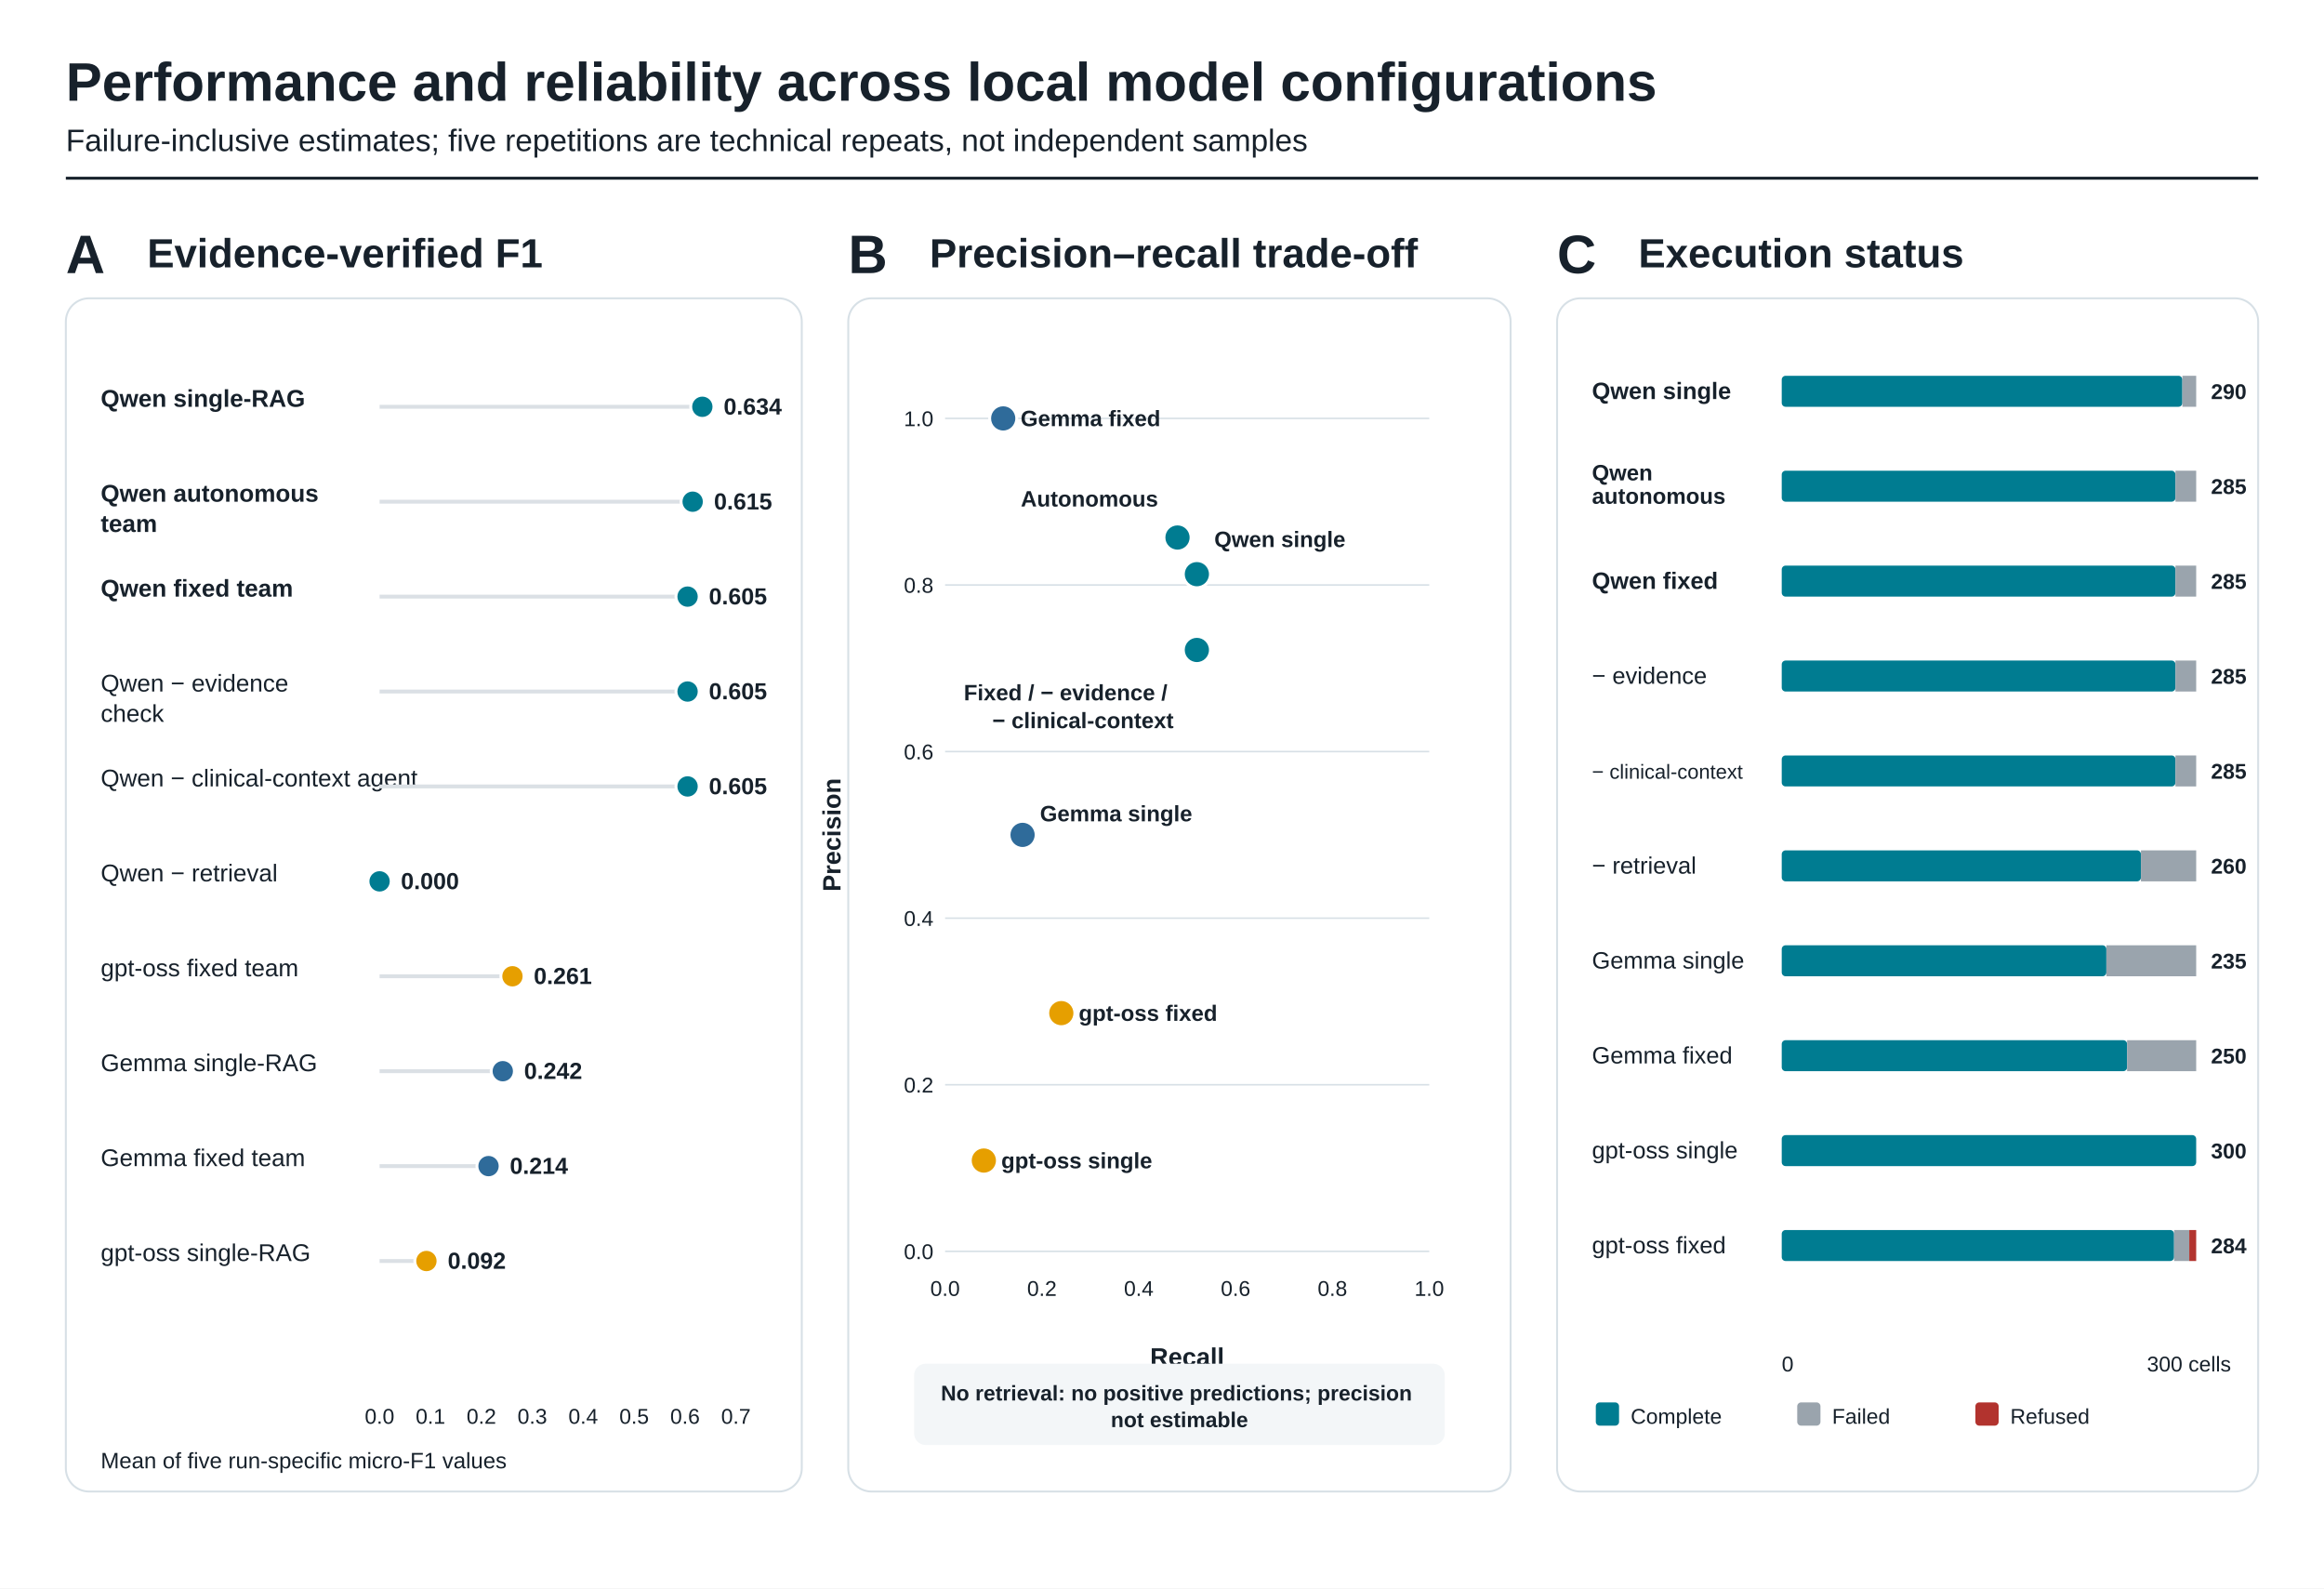
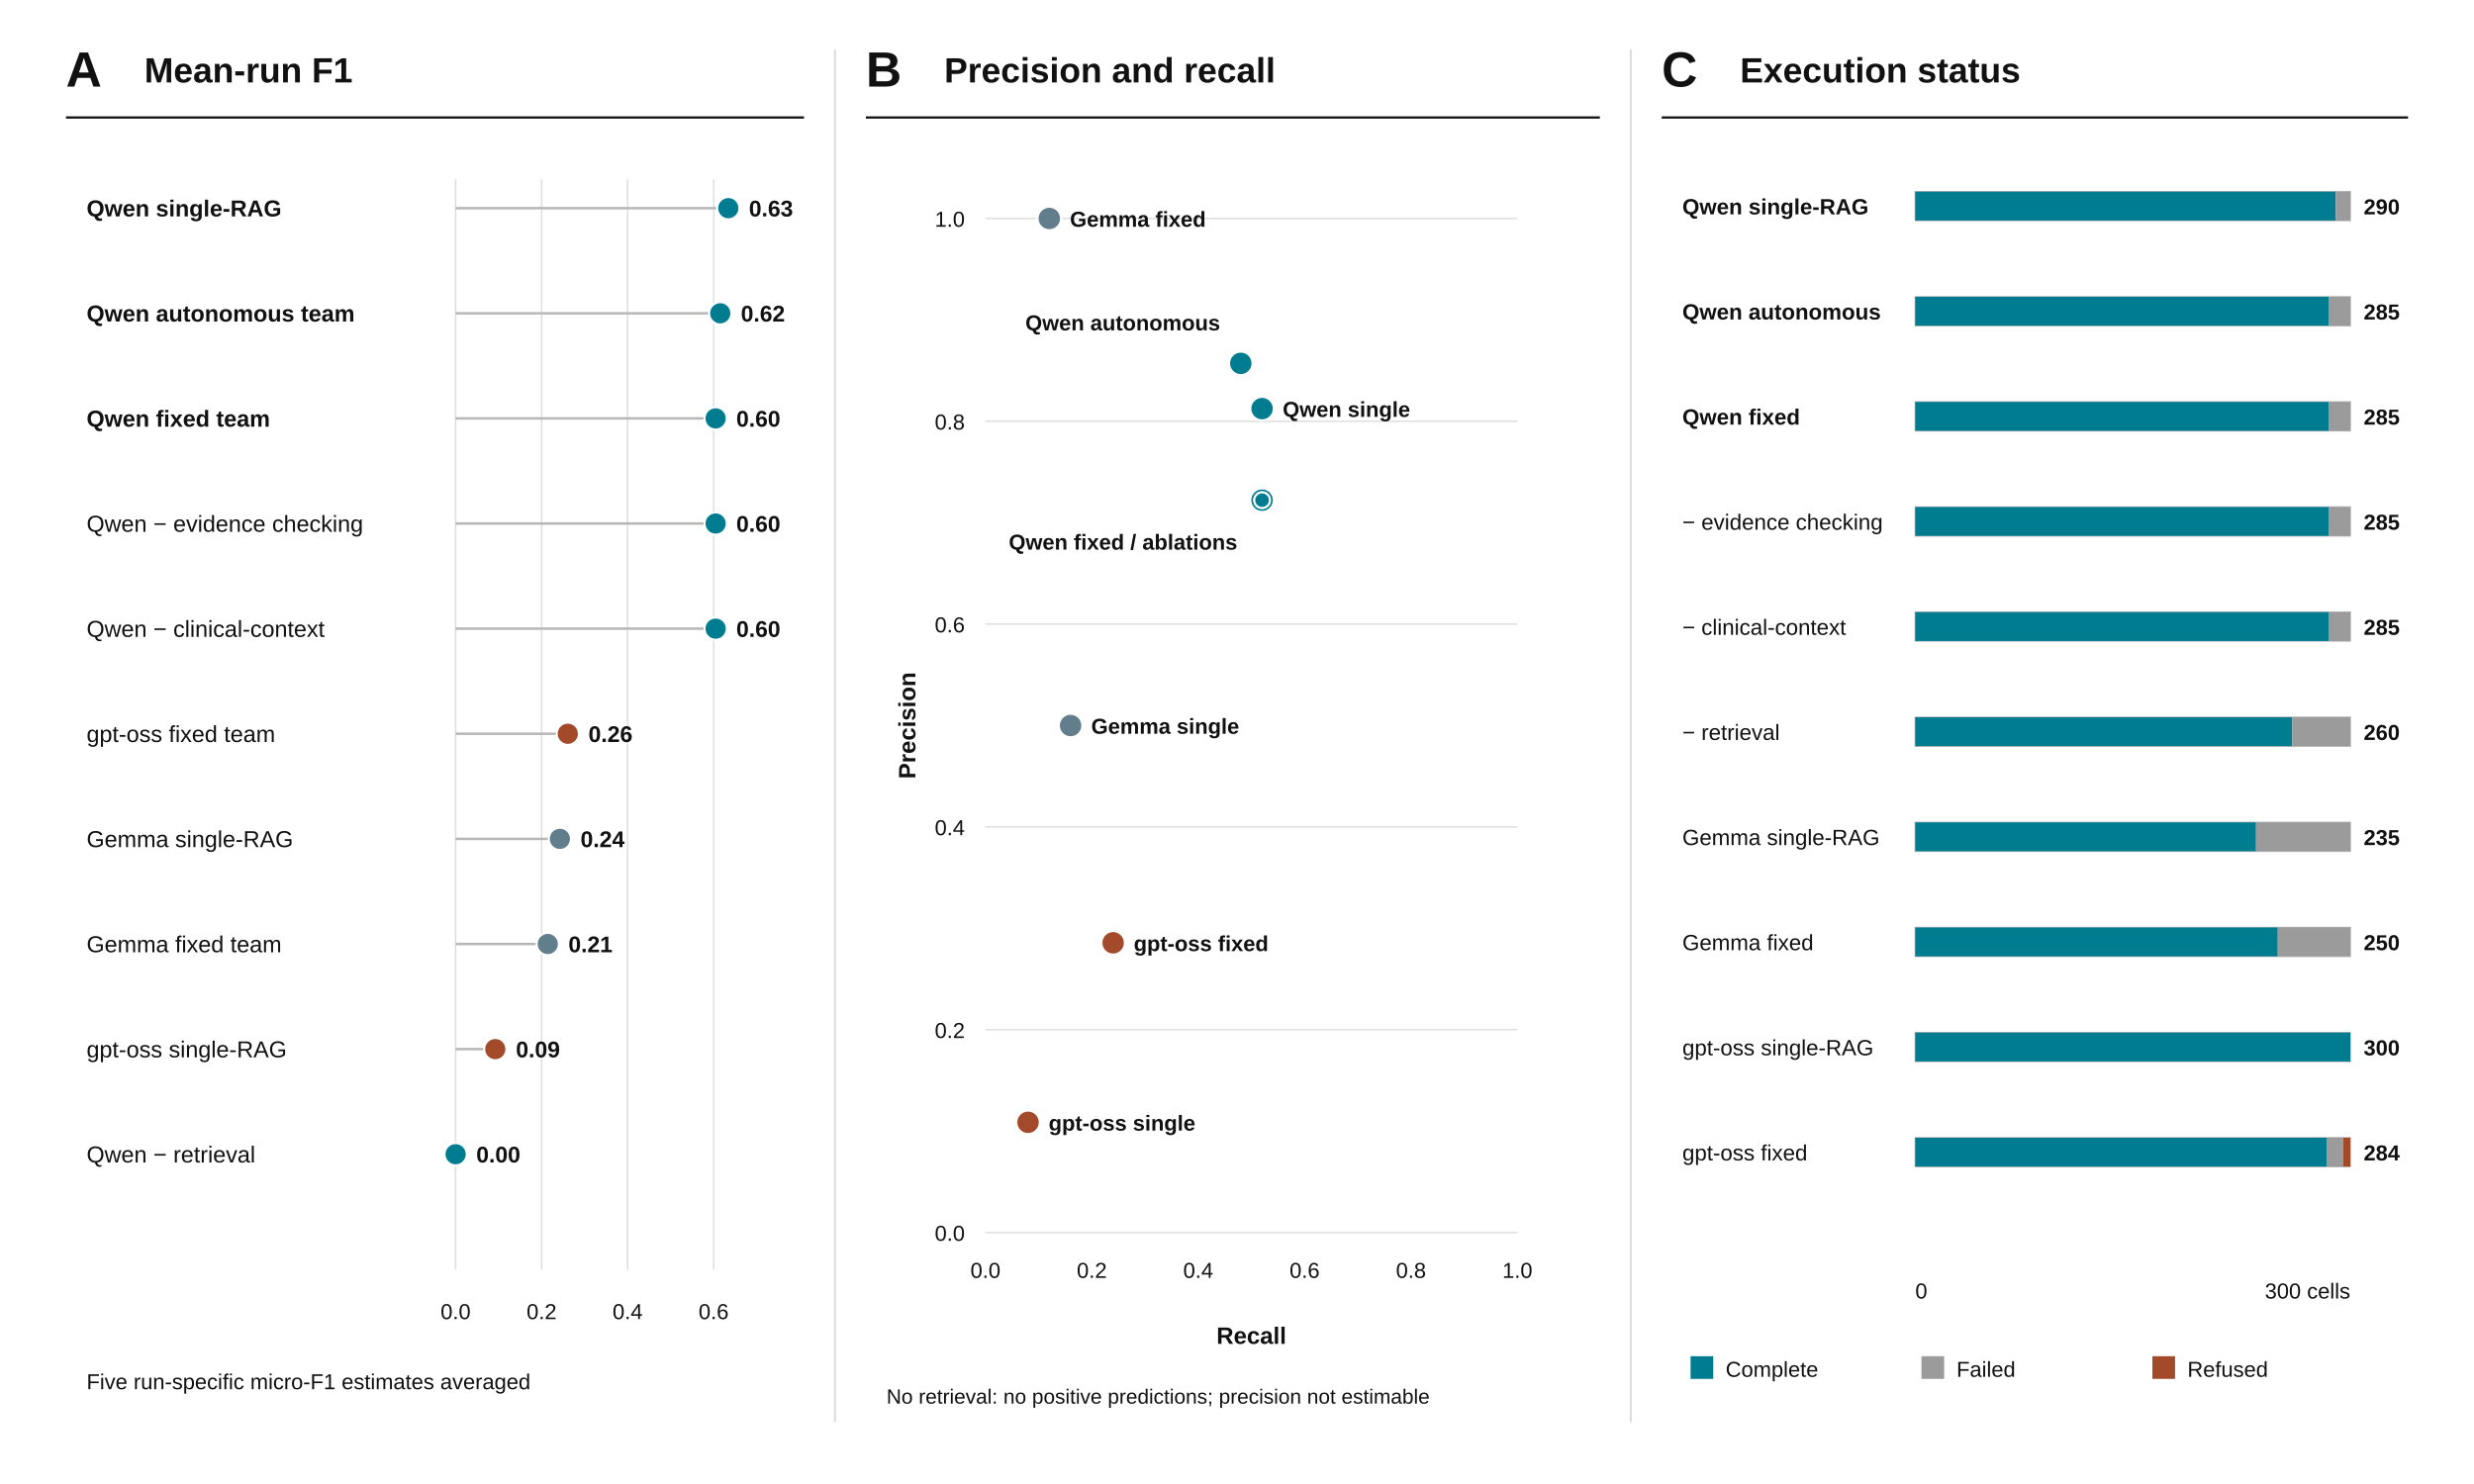
- <svg xmlns="http://www.w3.org/2000/svg" width="1200" height="820" viewBox="0 0 1200 820" role="img" aria-labelledby="title desc">
-   <rect width="1200" height="820" fill="white" />
+ <svg xmlns="http://www.w3.org/2000/svg" width="1200" height="720" viewBox="0 0 1200 720" role="img" aria-labelledby="title desc">
+   <rect width="1200" height="720" fill="white" />
  <style>
- text { font-family: Arial, Helvetica, sans-serif; fill: #17212B; }
- .muted { fill: #5B6672; }
- .bold { font-weight: 700; }
- .semibold { font-weight: 600; }
- .panel { fill: white; stroke: #D7E0E6; stroke-width: 1; }
+ text { font-family: Arial, Helvetica, sans-serif; fill: #111111; }
+ .label { font-size: 12px; }
+ .small { font-size: 10.5px; }
</style>
-   <text x="34" y="52" font-size="28" font-weight="700" fill="#17212B" text-anchor="start" class="">Performance and reliability across local model configurations</text>
-   <text x="34" y="78" font-size="16" font-weight="400" fill="#5B6672" text-anchor="start" class="">Failure-inclusive estimates; five repetitions are technical repeats, not independent samples</text>
-   <line x1="34" y1="92" x2="1166" y2="92" stroke="#17212B" stroke-width="1.5" />
-   <text x="34" y="141" font-size="28" font-weight="700" fill="#17212B" text-anchor="start" class="">A</text>
-   <text x="76" y="138" font-size="21" font-weight="600" fill="#17212B" text-anchor="start" class="">Evidence-verified F1</text>
-   <rect x="34" y="154" width="380" height="616" rx="12" fill="#FFFFFF" stroke="#D7E0E6" stroke-width="1" />
-   <text x="438" y="141" font-size="28" font-weight="700" fill="#17212B" text-anchor="start" class="">B</text>
-   <text x="480" y="138" font-size="21" font-weight="600" fill="#17212B" text-anchor="start" class="">Precision–recall trade-off</text>
-   <rect x="438" y="154" width="342" height="616" rx="12" fill="#FFFFFF" stroke="#D7E0E6" stroke-width="1" />
-   <text x="804" y="141" font-size="28" font-weight="700" fill="#17212B" text-anchor="start" class="">C</text>
-   <text x="846" y="138" font-size="21" font-weight="600" fill="#17212B" text-anchor="start" class="">Execution status</text>
-   <rect x="804" y="154" width="362" height="616" rx="12" fill="#FFFFFF" stroke="#D7E0E6" stroke-width="1" />
-   <text x="196" y="735" font-size="11" font-weight="400" fill="#5B6672" text-anchor="middle" class="">0.0</text>
-   <text x="222.286" y="735" font-size="11" font-weight="400" fill="#5B6672" text-anchor="middle" class="">0.1</text>
-   <text x="248.571" y="735" font-size="11" font-weight="400" fill="#5B6672" text-anchor="middle" class="">0.2</text>
-   <text x="274.857" y="735" font-size="11" font-weight="400" fill="#5B6672" text-anchor="middle" class="">0.3</text>
-   <text x="301.143" y="735" font-size="11" font-weight="400" fill="#5B6672" text-anchor="middle" class="">0.4</text>
-   <text x="327.429" y="735" font-size="11" font-weight="400" fill="#5B6672" text-anchor="middle" class="">0.5</text>
-   <text x="353.714" y="735" font-size="11" font-weight="400" fill="#5B6672" text-anchor="middle" class="">0.6</text>
-   <text x="380" y="735" font-size="11" font-weight="400" fill="#5B6672" text-anchor="middle" class="">0.7</text>
-   <text x="52" y="210" font-size="12.5" font-weight="600" fill="#17212B" text-anchor="start">
-     <tspan x="52" dy="0">Qwen single-RAG</tspan>
-   </text>
-   <line x1="196" y1="210" x2="362.651" y2="210" stroke="#DBE0E5" stroke-width="2" />
-   <circle cx="362.651" cy="210" r="6" fill="#007C91" stroke="#FFFFFF" stroke-width="1.5" />
-   <text x="373.651" y="214" font-size="12" font-weight="600" fill="#17212B" text-anchor="start" class="">0.634</text>
-   <text x="52" y="259" font-size="12.5" font-weight="600" fill="#17212B" text-anchor="start">
-     <tspan x="52" dy="0">Qwen autonomous</tspan>
-     <tspan x="52" dy="15.625">team</tspan>
-   </text>
-   <line x1="196" y1="259" x2="357.657" y2="259" stroke="#DBE0E5" stroke-width="2" />
-   <circle cx="357.657" cy="259" r="6" fill="#007C91" stroke="#FFFFFF" stroke-width="1.5" />
-   <text x="368.657" y="263" font-size="12" font-weight="600" fill="#17212B" text-anchor="start" class="">0.615</text>
-   <text x="52" y="308" font-size="12.5" font-weight="600" fill="#17212B" text-anchor="start">
-     <tspan x="52" dy="0">Qwen fixed team</tspan>
-   </text>
-   <line x1="196" y1="308" x2="355.029" y2="308" stroke="#DBE0E5" stroke-width="2" />
-   <circle cx="355.029" cy="308" r="6" fill="#007C91" stroke="#FFFFFF" stroke-width="1.5" />
-   <text x="366.029" y="312" font-size="12" font-weight="600" fill="#17212B" text-anchor="start" class="">0.605</text>
-   <text x="52" y="357" font-size="12.5" font-weight="400" fill="#17212B" text-anchor="start">
-     <tspan x="52" dy="0">Qwen − evidence</tspan>
-     <tspan x="52" dy="15.625">check</tspan>
-   </text>
-   <line x1="196" y1="357" x2="355.029" y2="357" stroke="#DBE0E5" stroke-width="2" />
-   <circle cx="355.029" cy="357" r="6" fill="#007C91" stroke="#FFFFFF" stroke-width="1.5" />
-   <text x="366.029" y="361" font-size="12" font-weight="600" fill="#17212B" text-anchor="start" class="">0.605</text>
-   <text x="52" y="406" font-size="12.5" font-weight="400" fill="#17212B" text-anchor="start">
-     <tspan x="52" dy="0">Qwen − clinical-context agent</tspan>
-   </text>
-   <line x1="196" y1="406" x2="355.029" y2="406" stroke="#DBE0E5" stroke-width="2" />
-   <circle cx="355.029" cy="406" r="6" fill="#007C91" stroke="#FFFFFF" stroke-width="1.5" />
-   <text x="366.029" y="410" font-size="12" font-weight="600" fill="#17212B" text-anchor="start" class="">0.605</text>
-   <text x="52" y="455" font-size="12.5" font-weight="400" fill="#17212B" text-anchor="start">
-     <tspan x="52" dy="0">Qwen − retrieval</tspan>
-   </text>
-   <line x1="196" y1="455" x2="196" y2="455" stroke="#DBE0E5" stroke-width="2" />
-   <circle cx="196" cy="455" r="6" fill="#007C91" stroke="#FFFFFF" stroke-width="1.5" />
-   <text x="207" y="459" font-size="12" font-weight="600" fill="#17212B" text-anchor="start" class="">0.000</text>
-   <text x="52" y="504" font-size="12.5" font-weight="400" fill="#17212B" text-anchor="start">
-     <tspan x="52" dy="0">gpt-oss fixed team</tspan>
-   </text>
-   <line x1="196" y1="504" x2="264.606" y2="504" stroke="#DBE0E5" stroke-width="2" />
-   <circle cx="264.606" cy="504" r="6" fill="#E69F00" stroke="#FFFFFF" stroke-width="1.5" />
-   <text x="275.606" y="508" font-size="12" font-weight="600" fill="#17212B" text-anchor="start" class="">0.261</text>
-   <text x="52" y="553" font-size="12.5" font-weight="400" fill="#17212B" text-anchor="start">
-     <tspan x="52" dy="0">Gemma single-RAG</tspan>
-   </text>
-   <line x1="196" y1="553" x2="259.611" y2="553" stroke="#DBE0E5" stroke-width="2" />
-   <circle cx="259.611" cy="553" r="6" fill="#2F6B9A" stroke="#FFFFFF" stroke-width="1.5" />
-   <text x="270.611" y="557" font-size="12" font-weight="600" fill="#17212B" text-anchor="start" class="">0.242</text>
-   <text x="52" y="602" font-size="12.5" font-weight="400" fill="#17212B" text-anchor="start">
-     <tspan x="52" dy="0">Gemma fixed team</tspan>
-   </text>
-   <line x1="196" y1="602" x2="252.251" y2="602" stroke="#DBE0E5" stroke-width="2" />
-   <circle cx="252.251" cy="602" r="6" fill="#2F6B9A" stroke="#FFFFFF" stroke-width="1.5" />
-   <text x="263.251" y="606" font-size="12" font-weight="600" fill="#17212B" text-anchor="start" class="">0.214</text>
-   <text x="52" y="651" font-size="12.5" font-weight="400" fill="#17212B" text-anchor="start">
-     <tspan x="52" dy="0">gpt-oss single-RAG</tspan>
-   </text>
-   <line x1="196" y1="651" x2="220.183" y2="651" stroke="#DBE0E5" stroke-width="2" />
-   <circle cx="220.183" cy="651" r="6" fill="#E69F00" stroke="#FFFFFF" stroke-width="1.5" />
-   <text x="231.183" y="655" font-size="12" font-weight="600" fill="#17212B" text-anchor="start" class="">0.092</text>
-   <text x="52" y="758" font-size="11.5" font-weight="400" fill="#5B6672" text-anchor="start" class="">Mean of five run-specific micro-F1 values</text>
-   <line x1="488" y1="646" x2="738" y2="646" stroke="#D7E0E6" stroke-width="0.8" />
-   <text x="482" y="650" font-size="11" font-weight="400" fill="#5B6672" text-anchor="end" class="">0.0</text>
-   <text x="488" y="669" font-size="11" font-weight="400" fill="#5B6672" text-anchor="middle" class="">0.0</text>
-   <line x1="488" y1="560" x2="738" y2="560" stroke="#D7E0E6" stroke-width="0.8" />
-   <text x="482" y="564" font-size="11" font-weight="400" fill="#5B6672" text-anchor="end" class="">0.2</text>
-   <text x="538" y="669" font-size="11" font-weight="400" fill="#5B6672" text-anchor="middle" class="">0.2</text>
-   <line x1="488" y1="474" x2="738" y2="474" stroke="#D7E0E6" stroke-width="0.8" />
-   <text x="482" y="478" font-size="11" font-weight="400" fill="#5B6672" text-anchor="end" class="">0.4</text>
-   <text x="588" y="669" font-size="11" font-weight="400" fill="#5B6672" text-anchor="middle" class="">0.4</text>
-   <line x1="488" y1="388" x2="738" y2="388" stroke="#D7E0E6" stroke-width="0.8" />
-   <text x="482" y="392" font-size="11" font-weight="400" fill="#5B6672" text-anchor="end" class="">0.6</text>
-   <text x="638" y="669" font-size="11" font-weight="400" fill="#5B6672" text-anchor="middle" class="">0.6</text>
-   <line x1="488" y1="302" x2="738" y2="302" stroke="#D7E0E6" stroke-width="0.8" />
-   <text x="482" y="306" font-size="11" font-weight="400" fill="#5B6672" text-anchor="end" class="">0.8</text>
-   <text x="688" y="669" font-size="11" font-weight="400" fill="#5B6672" text-anchor="middle" class="">0.8</text>
-   <line x1="488" y1="216" x2="738" y2="216" stroke="#D7E0E6" stroke-width="0.8" />
-   <text x="482" y="220" font-size="11" font-weight="400" fill="#5B6672" text-anchor="end" class="">1.0</text>
-   <text x="738" y="669" font-size="11" font-weight="400" fill="#5B6672" text-anchor="middle" class="">1.0</text>
-   <text x="613" y="705" font-size="13" font-weight="600" fill="#5B6672" text-anchor="middle" class="">Recall</text>
-   <text x="434" y="431" font-size="13" font-weight="600" fill="#5B6672" text-anchor="middle" class="" transform="rotate(-90 434 431)">Precision</text>
-   <circle cx="618" cy="296.41" r="7" fill="#007C91" stroke="#FFFFFF" stroke-width="1.5" />
-   <text x="627" y="282.41" font-size="11.5" font-weight="600" fill="#17212B" text-anchor="start" class="">Qwen single</text>
-   <circle cx="608" cy="277.49" r="7" fill="#007C91" stroke="#FFFFFF" stroke-width="1.5" />
-   <text x="598" y="261.49" font-size="11.5" font-weight="600" fill="#17212B" text-anchor="end" class="">Autonomous</text>
-   <circle cx="618" cy="335.54" r="7" fill="#007C91" stroke="#FFFFFF" stroke-width="1.5" />
-   <text x="606" y="361.54" font-size="11.5" font-weight="600" fill="#17212B" text-anchor="end">
-     <tspan x="606" dy="0">Fixed / − evidence /</tspan>
-     <tspan x="606" dy="14.375">− clinical-context</tspan>
-   </text>
-   <circle cx="528" cy="431" r="7" fill="#2F6B9A" stroke="#FFFFFF" stroke-width="1.5" />
-   <text x="537" y="424" font-size="11.5" font-weight="600" fill="#17212B" text-anchor="start" class="">Gemma single</text>
-   <circle cx="518" cy="216" r="7" fill="#2F6B9A" stroke="#FFFFFF" stroke-width="1.5" />
-   <text x="527" y="220" font-size="11.5" font-weight="600" fill="#17212B" text-anchor="start" class="">Gemma fixed</text>
-   <circle cx="508" cy="599.13" r="7" fill="#E69F00" stroke="#FFFFFF" stroke-width="1.5" />
-   <text x="517" y="603.13" font-size="11.5" font-weight="600" fill="#17212B" text-anchor="start" class="">gpt-oss single</text>
-   <circle cx="548" cy="523.02" r="7" fill="#E69F00" stroke="#FFFFFF" stroke-width="1.5" />
-   <text x="557" y="527.02" font-size="11.5" font-weight="600" fill="#17212B" text-anchor="start" class="">gpt-oss fixed</text>
-   <rect x="472" y="704" width="274" height="42" rx="6" fill="#F3F6F8" stroke="none" stroke-width="0" />
-   <text x="609" y="723" font-size="11" font-weight="600" fill="#5B6672" text-anchor="middle">
-     <tspan x="609" dy="0">No retrieval: no positive predictions; precision</tspan>
-     <tspan x="609" dy="13.75">not estimable</tspan>
-   </text>
-   <text x="822" y="206" font-size="12.2" font-weight="600" fill="#17212B" text-anchor="start" class="">Qwen single</text>
-   <rect x="920" y="194" width="206.867" height="16" rx="2" fill="#007C91" stroke="none" stroke-width="0" />
-   <rect x="1126.867" y="194" width="7.133" height="16" rx="0" fill="#9AA4AD" stroke="none" stroke-width="0" />
-   <text x="1160" y="206" font-size="11" font-weight="600" fill="#17212B" text-anchor="end" class="">290</text>
-   <text x="822" y="248" font-size="11.5" font-weight="600" fill="#17212B" text-anchor="start">
-     <tspan x="822" dy="0">Qwen</tspan>
-     <tspan x="822" dy="12.075">autonomous</tspan>
-   </text>
-   <rect x="920" y="243" width="203.3" height="16" rx="2" fill="#007C91" stroke="none" stroke-width="0" />
-   <rect x="1123.3" y="243" width="10.7" height="16" rx="0" fill="#9AA4AD" stroke="none" stroke-width="0" />
-   <text x="1160" y="255" font-size="11" font-weight="600" fill="#17212B" text-anchor="end" class="">285</text>
-   <text x="822" y="304" font-size="12.2" font-weight="600" fill="#17212B" text-anchor="start" class="">Qwen fixed</text>
-   <rect x="920" y="292" width="203.3" height="16" rx="2" fill="#007C91" stroke="none" stroke-width="0" />
-   <rect x="1123.3" y="292" width="10.7" height="16" rx="0" fill="#9AA4AD" stroke="none" stroke-width="0" />
-   <text x="1160" y="304" font-size="11" font-weight="600" fill="#17212B" text-anchor="end" class="">285</text>
-   <text x="822" y="353" font-size="12.2" font-weight="400" fill="#17212B" text-anchor="start" class="">− evidence</text>
-   <rect x="920" y="341" width="203.3" height="16" rx="2" fill="#007C91" stroke="none" stroke-width="0" />
-   <rect x="1123.3" y="341" width="10.7" height="16" rx="0" fill="#9AA4AD" stroke="none" stroke-width="0" />
-   <text x="1160" y="353" font-size="11" font-weight="600" fill="#17212B" text-anchor="end" class="">285</text>
-   <text x="822" y="402" font-size="10.5" font-weight="400" fill="#17212B" text-anchor="start" class="">− clinical-context</text>
-   <rect x="920" y="390" width="203.3" height="16" rx="2" fill="#007C91" stroke="none" stroke-width="0" />
-   <rect x="1123.3" y="390" width="10.7" height="16" rx="0" fill="#9AA4AD" stroke="none" stroke-width="0" />
-   <text x="1160" y="402" font-size="11" font-weight="600" fill="#17212B" text-anchor="end" class="">285</text>
-   <text x="822" y="451" font-size="12.2" font-weight="400" fill="#17212B" text-anchor="start" class="">− retrieval</text>
-   <rect x="920" y="439" width="185.467" height="16" rx="2" fill="#007C91" stroke="none" stroke-width="0" />
-   <rect x="1105.467" y="439" width="28.533" height="16" rx="0" fill="#9AA4AD" stroke="none" stroke-width="0" />
-   <text x="1160" y="451" font-size="11" font-weight="600" fill="#17212B" text-anchor="end" class="">260</text>
-   <text x="822" y="500" font-size="12.2" font-weight="400" fill="#17212B" text-anchor="start" class="">Gemma single</text>
-   <rect x="920" y="488" width="167.633" height="16" rx="2" fill="#007C91" stroke="none" stroke-width="0" />
-   <rect x="1087.633" y="488" width="46.367" height="16" rx="0" fill="#9AA4AD" stroke="none" stroke-width="0" />
-   <text x="1160" y="500" font-size="11" font-weight="600" fill="#17212B" text-anchor="end" class="">235</text>
-   <text x="822" y="549" font-size="12.2" font-weight="400" fill="#17212B" text-anchor="start" class="">Gemma fixed</text>
-   <rect x="920" y="537" width="178.333" height="16" rx="2" fill="#007C91" stroke="none" stroke-width="0" />
-   <rect x="1098.333" y="537" width="35.667" height="16" rx="0" fill="#9AA4AD" stroke="none" stroke-width="0" />
-   <text x="1160" y="549" font-size="11" font-weight="600" fill="#17212B" text-anchor="end" class="">250</text>
-   <text x="822" y="598" font-size="12.2" font-weight="400" fill="#17212B" text-anchor="start" class="">gpt-oss single</text>
-   <rect x="920" y="586" width="214" height="16" rx="2" fill="#007C91" stroke="none" stroke-width="0" />
-   <text x="1160" y="598" font-size="11" font-weight="600" fill="#17212B" text-anchor="end" class="">300</text>
-   <text x="822" y="647" font-size="12.2" font-weight="400" fill="#17212B" text-anchor="start" class="">gpt-oss fixed</text>
-   <rect x="920" y="635" width="202.587" height="16" rx="2" fill="#007C91" stroke="none" stroke-width="0" />
-   <rect x="1122.587" y="635" width="7.847" height="16" rx="0" fill="#9AA4AD" stroke="none" stroke-width="0" />
-   <rect x="1130.433" y="635" width="3.567" height="16" rx="0" fill="#B2332E" stroke="none" stroke-width="0" />
-   <text x="1160" y="647" font-size="11" font-weight="600" fill="#17212B" text-anchor="end" class="">284</text>
-   <text x="920" y="708" font-size="11" font-weight="400" fill="#5B6672" text-anchor="start" class="">0</text>
-   <text x="1152" y="708" font-size="11" font-weight="400" fill="#5B6672" text-anchor="end" class="">300 cells</text>
-   <rect x="824" y="724" width="12" height="12" rx="2" fill="#007C91" stroke="none" stroke-width="0" />
-   <text x="842" y="735" font-size="11" font-weight="400" fill="#5B6672" text-anchor="start" class="">Complete</text>
-   <rect x="928" y="724" width="12" height="12" rx="2" fill="#9AA4AD" stroke="none" stroke-width="0" />
-   <text x="946" y="735" font-size="11" font-weight="400" fill="#5B6672" text-anchor="start" class="">Failed</text>
-   <rect x="1020" y="724" width="12" height="12" rx="2" fill="#B2332E" stroke="none" stroke-width="0" />
-   <text x="1038" y="735" font-size="11" font-weight="400" fill="#5B6672" text-anchor="start" class="">Refused</text>
+   <text x="32" y="42" font-size="24" font-weight="700" fill="#111111" text-anchor="start" font-style="normal">A</text>
+   <text x="70" y="40" font-size="17" font-weight="700" fill="#111111" text-anchor="start" font-style="normal">Mean-run F1</text>
+   <line x1="32" y1="57" x2="390" y2="57" stroke="#111111" stroke-width="1.1" />
+   <text x="420" y="42" font-size="24" font-weight="700" fill="#111111" text-anchor="start" font-style="normal">B</text>
+   <text x="458" y="40" font-size="17" font-weight="700" fill="#111111" text-anchor="start" font-style="normal">Precision and recall</text>
+   <line x1="420" y1="57" x2="776" y2="57" stroke="#111111" stroke-width="1.1" />
+   <text x="806" y="42" font-size="24" font-weight="700" fill="#111111" text-anchor="start" font-style="normal">C</text>
+   <text x="844" y="40" font-size="17" font-weight="700" fill="#111111" text-anchor="start" font-style="normal">Execution status</text>
+   <line x1="806" y1="57" x2="1168" y2="57" stroke="#111111" stroke-width="1.1" />
+   <line x1="405" y1="24" x2="405" y2="690" stroke="#DDDDDD" stroke-width="1" />
+   <line x1="791" y1="24" x2="791" y2="690" stroke="#DDDDDD" stroke-width="1" />
+   <line x1="221" y1="87" x2="221" y2="616" stroke="#DDDDDD" stroke-width="0.7" />
+   <text x="221" y="640" font-size="10.5" font-weight="400" fill="#555555" text-anchor="middle" font-style="normal">0.0</text>
+   <line x1="262.714" y1="87" x2="262.714" y2="616" stroke="#DDDDDD" stroke-width="0.7" />
+   <text x="262.714" y="640" font-size="10.5" font-weight="400" fill="#555555" text-anchor="middle" font-style="normal">0.2</text>
+   <line x1="304.429" y1="87" x2="304.429" y2="616" stroke="#DDDDDD" stroke-width="0.7" />
+   <text x="304.429" y="640" font-size="10.5" font-weight="400" fill="#555555" text-anchor="middle" font-style="normal">0.4</text>
+   <line x1="346.143" y1="87" x2="346.143" y2="616" stroke="#DDDDDD" stroke-width="0.7" />
+   <text x="346.143" y="640" font-size="10.5" font-weight="400" fill="#555555" text-anchor="middle" font-style="normal">0.6</text>
+   <text x="42" y="105" font-size="11.2" font-weight="700" fill="#111111" text-anchor="start" font-style="normal">Qwen single-RAG</text>
+   <line x1="221" y1="101" x2="353.265" y2="101" stroke="#B7B7B7" stroke-width="1.2" />
+   <circle cx="353.265" cy="101" r="5.4" fill="#007C91" stroke="#FFFFFF" stroke-width="1" />
+   <text x="363.265" y="105" font-size="11" font-weight="700" fill="#111111" text-anchor="start" font-style="normal">0.63</text>
+   <text x="42" y="156" font-size="11.2" font-weight="700" fill="#111111" text-anchor="start" font-style="normal">Qwen autonomous team</text>
+   <line x1="221" y1="152" x2="349.352" y2="152" stroke="#B7B7B7" stroke-width="1.2" />
+   <circle cx="349.352" cy="152" r="5.4" fill="#007C91" stroke="#FFFFFF" stroke-width="1" />
+   <text x="359.352" y="156" font-size="11" font-weight="700" fill="#111111" text-anchor="start" font-style="normal">0.62</text>
+   <text x="42" y="207" font-size="11.2" font-weight="700" fill="#111111" text-anchor="start" font-style="normal">Qwen fixed team</text>
+   <line x1="221" y1="203" x2="347.113" y2="203" stroke="#B7B7B7" stroke-width="1.2" />
+   <circle cx="347.113" cy="203" r="5.4" fill="#007C91" stroke="#FFFFFF" stroke-width="1" />
+   <text x="357.113" y="207" font-size="11" font-weight="700" fill="#111111" text-anchor="start" font-style="normal">0.60</text>
+   <text x="42" y="258" font-size="11.2" font-weight="400" fill="#111111" text-anchor="start" font-style="normal">Qwen − evidence checking</text>
+   <line x1="221" y1="254" x2="347.113" y2="254" stroke="#B7B7B7" stroke-width="1.2" />
+   <circle cx="347.113" cy="254" r="5.4" fill="#007C91" stroke="#FFFFFF" stroke-width="1" />
+   <text x="357.113" y="258" font-size="11" font-weight="700" fill="#111111" text-anchor="start" font-style="normal">0.60</text>
+   <text x="42" y="309" font-size="11.2" font-weight="400" fill="#111111" text-anchor="start" font-style="normal">Qwen − clinical-context</text>
+   <line x1="221" y1="305" x2="347.113" y2="305" stroke="#B7B7B7" stroke-width="1.2" />
+   <circle cx="347.113" cy="305" r="5.4" fill="#007C91" stroke="#FFFFFF" stroke-width="1" />
+   <text x="357.113" y="309" font-size="11" font-weight="700" fill="#111111" text-anchor="start" font-style="normal">0.60</text>
+   <text x="42" y="360" font-size="11.2" font-weight="400" fill="#111111" text-anchor="start" font-style="normal">gpt-oss fixed team</text>
+   <line x1="221" y1="356" x2="275.41" y2="356" stroke="#B7B7B7" stroke-width="1.2" />
+   <circle cx="275.41" cy="356" r="5.4" fill="#A34A2A" stroke="#FFFFFF" stroke-width="1" />
+   <text x="285.41" y="360" font-size="11" font-weight="700" fill="#111111" text-anchor="start" font-style="normal">0.26</text>
+   <text x="42" y="411" font-size="11.2" font-weight="400" fill="#111111" text-anchor="start" font-style="normal">Gemma single-RAG</text>
+   <line x1="221" y1="407" x2="271.563" y2="407" stroke="#B7B7B7" stroke-width="1.2" />
+   <circle cx="271.563" cy="407" r="5.4" fill="#627D8C" stroke="#FFFFFF" stroke-width="1" />
+   <text x="281.563" y="411" font-size="11" font-weight="700" fill="#111111" text-anchor="start" font-style="normal">0.24</text>
+   <text x="42" y="462" font-size="11.2" font-weight="400" fill="#111111" text-anchor="start" font-style="normal">Gemma fixed team</text>
+   <line x1="221" y1="458" x2="265.694" y2="458" stroke="#B7B7B7" stroke-width="1.2" />
+   <circle cx="265.694" cy="458" r="5.4" fill="#627D8C" stroke="#FFFFFF" stroke-width="1" />
+   <text x="275.694" y="462" font-size="11" font-weight="700" fill="#111111" text-anchor="start" font-style="normal">0.21</text>
+   <text x="42" y="513" font-size="11.2" font-weight="400" fill="#111111" text-anchor="start" font-style="normal">gpt-oss single-RAG</text>
+   <line x1="221" y1="509" x2="240.23" y2="509" stroke="#B7B7B7" stroke-width="1.2" />
+   <circle cx="240.23" cy="509" r="5.4" fill="#A34A2A" stroke="#FFFFFF" stroke-width="1" />
+   <text x="250.23" y="513" font-size="11" font-weight="700" fill="#111111" text-anchor="start" font-style="normal">0.09</text>
+   <text x="42" y="564" font-size="11.2" font-weight="400" fill="#111111" text-anchor="start" font-style="normal">Qwen − retrieval</text>
+   <line x1="221" y1="560" x2="221" y2="560" stroke="#B7B7B7" stroke-width="1.2" />
+   <circle cx="221" cy="560" r="5.4" fill="#007C91" stroke="#FFFFFF" stroke-width="1" />
+   <text x="231" y="564" font-size="11" font-weight="700" fill="#111111" text-anchor="start" font-style="normal">0.00</text>
+   <text x="42" y="674" font-size="10.5" font-weight="400" fill="#555555" text-anchor="start" font-style="normal">Five run-specific micro-F1 estimates averaged</text>
+   <line x1="478" y1="598" x2="736" y2="598" stroke="#DDDDDD" stroke-width="0.7" />
+   <text x="468" y="602" font-size="10.5" font-weight="400" fill="#555555" text-anchor="end" font-style="normal">0.0</text>
+   <text x="478" y="620" font-size="10.5" font-weight="400" fill="#555555" text-anchor="middle" font-style="normal">0.0</text>
+   <line x1="478" y1="499.6" x2="736" y2="499.6" stroke="#DDDDDD" stroke-width="0.7" />
+   <text x="468" y="503.6" font-size="10.5" font-weight="400" fill="#555555" text-anchor="end" font-style="normal">0.2</text>
+   <text x="529.6" y="620" font-size="10.5" font-weight="400" fill="#555555" text-anchor="middle" font-style="normal">0.2</text>
+   <line x1="478" y1="401.2" x2="736" y2="401.2" stroke="#DDDDDD" stroke-width="0.7" />
+   <text x="468" y="405.2" font-size="10.5" font-weight="400" fill="#555555" text-anchor="end" font-style="normal">0.4</text>
+   <text x="581.2" y="620" font-size="10.5" font-weight="400" fill="#555555" text-anchor="middle" font-style="normal">0.4</text>
+   <line x1="478" y1="302.8" x2="736" y2="302.8" stroke="#DDDDDD" stroke-width="0.7" />
+   <text x="468" y="306.8" font-size="10.5" font-weight="400" fill="#555555" text-anchor="end" font-style="normal">0.6</text>
+   <text x="632.8" y="620" font-size="10.5" font-weight="400" fill="#555555" text-anchor="middle" font-style="normal">0.6</text>
+   <line x1="478" y1="204.4" x2="736" y2="204.4" stroke="#DDDDDD" stroke-width="0.7" />
+   <text x="468" y="208.4" font-size="10.5" font-weight="400" fill="#555555" text-anchor="end" font-style="normal">0.8</text>
+   <text x="684.4" y="620" font-size="10.5" font-weight="400" fill="#555555" text-anchor="middle" font-style="normal">0.8</text>
+   <line x1="478" y1="106" x2="736" y2="106" stroke="#DDDDDD" stroke-width="0.7" />
+   <text x="468" y="110" font-size="10.5" font-weight="400" fill="#555555" text-anchor="end" font-style="normal">1.0</text>
+   <text x="736" y="620" font-size="10.5" font-weight="400" fill="#555555" text-anchor="middle" font-style="normal">1.0</text>
+   <text x="607" y="652" font-size="11.5" font-weight="700" fill="#111111" text-anchor="middle" font-style="normal">Recall</text>
+   <text x="444" y="352" font-size="11.5" font-weight="700" fill="#111111" text-anchor="middle" font-style="normal" transform="rotate(-90 444 352)">Precision</text>
+   <circle cx="612.16" cy="198.25" r="5.7" fill="#007C91" stroke="#FFFFFF" stroke-width="1" />
+   <text x="622.16" y="202.25" font-size="10.5" font-weight="700" fill="#111111" text-anchor="start" font-style="normal">Qwen single</text>
+   <circle cx="601.84" cy="176.286" r="5.7" fill="#007C91" stroke="#FFFFFF" stroke-width="1" />
+   <text x="591.84" y="160.286" font-size="10.5" font-weight="700" fill="#111111" text-anchor="end" font-style="normal">Qwen autonomous</text>
+   <circle cx="612.16" cy="242.667" r="5.7" fill="#007C91" stroke="#FFFFFF" stroke-width="1" />
+   <text x="600.16" y="266.667" font-size="10.5" font-weight="700" fill="#111111" text-anchor="end" font-style="normal">Qwen fixed / ablations</text>
+   <circle cx="612.16" cy="242.667" r="3.8" fill="#007C91" stroke="#FFFFFF" stroke-width="1" />
+   <circle cx="612.16" cy="242.667" r="3.8" fill="#007C91" stroke="#FFFFFF" stroke-width="1" />
+   <circle cx="519.28" cy="352" r="5.7" fill="#627D8C" stroke="#FFFFFF" stroke-width="1" />
+   <text x="529.28" y="356" font-size="10.5" font-weight="700" fill="#111111" text-anchor="start" font-style="normal">Gemma single</text>
+   <circle cx="508.96" cy="106" r="5.7" fill="#627D8C" stroke="#FFFFFF" stroke-width="1" />
+   <text x="518.96" y="110" font-size="10.5" font-weight="700" fill="#111111" text-anchor="start" font-style="normal">Gemma fixed</text>
+   <circle cx="498.64" cy="544.522" r="5.7" fill="#A34A2A" stroke="#FFFFFF" stroke-width="1" />
+   <text x="508.64" y="548.522" font-size="10.5" font-weight="700" fill="#111111" text-anchor="start" font-style="normal">gpt-oss single</text>
+   <circle cx="539.92" cy="457.429" r="5.7" fill="#A34A2A" stroke="#FFFFFF" stroke-width="1" />
+   <text x="549.92" y="461.429" font-size="10.5" font-weight="700" fill="#111111" text-anchor="start" font-style="normal">gpt-oss fixed</text>
+   <text x="430" y="681" font-size="10" font-weight="400" fill="#555555" text-anchor="start" font-style="normal">No retrieval: no positive predictions; precision not estimable</text>
+   <text x="816" y="104" font-size="10.7" font-weight="700" fill="#111111" text-anchor="start" font-style="normal">Qwen single-RAG</text>
+   <rect x="929" y="93" width="211" height="14" fill="#FFFFFF" stroke="#B7B7B7" stroke-width="0.7" />
+   <rect x="929" y="93" width="203.967" height="14" fill="#007C91" stroke="none" stroke-width="0" />
+   <rect x="1132.967" y="93" width="7.033" height="14" fill="#9B9B9B" stroke="none" stroke-width="0" />
+   <text x="1164" y="104" font-size="10.5" font-weight="700" fill="#111111" text-anchor="end" font-style="normal">290</text>
+   <text x="816" y="155" font-size="10.7" font-weight="700" fill="#111111" text-anchor="start" font-style="normal">Qwen autonomous</text>
+   <rect x="929" y="144" width="211" height="14" fill="#FFFFFF" stroke="#B7B7B7" stroke-width="0.7" />
+   <rect x="929" y="144" width="200.45" height="14" fill="#007C91" stroke="none" stroke-width="0" />
+   <rect x="1129.45" y="144" width="10.55" height="14" fill="#9B9B9B" stroke="none" stroke-width="0" />
+   <text x="1164" y="155" font-size="10.5" font-weight="700" fill="#111111" text-anchor="end" font-style="normal">285</text>
+   <text x="816" y="206" font-size="10.7" font-weight="700" fill="#111111" text-anchor="start" font-style="normal">Qwen fixed</text>
+   <rect x="929" y="195" width="211" height="14" fill="#FFFFFF" stroke="#B7B7B7" stroke-width="0.7" />
+   <rect x="929" y="195" width="200.45" height="14" fill="#007C91" stroke="none" stroke-width="0" />
+   <rect x="1129.45" y="195" width="10.55" height="14" fill="#9B9B9B" stroke="none" stroke-width="0" />
+   <text x="1164" y="206" font-size="10.5" font-weight="700" fill="#111111" text-anchor="end" font-style="normal">285</text>
+   <text x="816" y="257" font-size="10.7" font-weight="400" fill="#111111" text-anchor="start" font-style="normal">− evidence checking</text>
+   <rect x="929" y="246" width="211" height="14" fill="#FFFFFF" stroke="#B7B7B7" stroke-width="0.7" />
+   <rect x="929" y="246" width="200.45" height="14" fill="#007C91" stroke="none" stroke-width="0" />
+   <rect x="1129.45" y="246" width="10.55" height="14" fill="#9B9B9B" stroke="none" stroke-width="0" />
+   <text x="1164" y="257" font-size="10.5" font-weight="700" fill="#111111" text-anchor="end" font-style="normal">285</text>
+   <text x="816" y="308" font-size="10.7" font-weight="400" fill="#111111" text-anchor="start" font-style="normal">− clinical-context</text>
+   <rect x="929" y="297" width="211" height="14" fill="#FFFFFF" stroke="#B7B7B7" stroke-width="0.7" />
+   <rect x="929" y="297" width="200.45" height="14" fill="#007C91" stroke="none" stroke-width="0" />
+   <rect x="1129.45" y="297" width="10.55" height="14" fill="#9B9B9B" stroke="none" stroke-width="0" />
+   <text x="1164" y="308" font-size="10.5" font-weight="700" fill="#111111" text-anchor="end" font-style="normal">285</text>
+   <text x="816" y="359" font-size="10.7" font-weight="400" fill="#111111" text-anchor="start" font-style="normal">− retrieval</text>
+   <rect x="929" y="348" width="211" height="14" fill="#FFFFFF" stroke="#B7B7B7" stroke-width="0.7" />
+   <rect x="929" y="348" width="182.867" height="14" fill="#007C91" stroke="none" stroke-width="0" />
+   <rect x="1111.867" y="348" width="28.133" height="14" fill="#9B9B9B" stroke="none" stroke-width="0" />
+   <text x="1164" y="359" font-size="10.5" font-weight="700" fill="#111111" text-anchor="end" font-style="normal">260</text>
+   <text x="816" y="410" font-size="10.7" font-weight="400" fill="#111111" text-anchor="start" font-style="normal">Gemma single-RAG</text>
+   <rect x="929" y="399" width="211" height="14" fill="#FFFFFF" stroke="#B7B7B7" stroke-width="0.7" />
+   <rect x="929" y="399" width="165.283" height="14" fill="#007C91" stroke="none" stroke-width="0" />
+   <rect x="1094.283" y="399" width="45.717" height="14" fill="#9B9B9B" stroke="none" stroke-width="0" />
+   <text x="1164" y="410" font-size="10.5" font-weight="700" fill="#111111" text-anchor="end" font-style="normal">235</text>
+   <text x="816" y="461" font-size="10.7" font-weight="400" fill="#111111" text-anchor="start" font-style="normal">Gemma fixed</text>
+   <rect x="929" y="450" width="211" height="14" fill="#FFFFFF" stroke="#B7B7B7" stroke-width="0.7" />
+   <rect x="929" y="450" width="175.833" height="14" fill="#007C91" stroke="none" stroke-width="0" />
+   <rect x="1104.833" y="450" width="35.167" height="14" fill="#9B9B9B" stroke="none" stroke-width="0" />
+   <text x="1164" y="461" font-size="10.5" font-weight="700" fill="#111111" text-anchor="end" font-style="normal">250</text>
+   <text x="816" y="512" font-size="10.7" font-weight="400" fill="#111111" text-anchor="start" font-style="normal">gpt-oss single-RAG</text>
+   <rect x="929" y="501" width="211" height="14" fill="#FFFFFF" stroke="#B7B7B7" stroke-width="0.7" />
+   <rect x="929" y="501" width="211" height="14" fill="#007C91" stroke="none" stroke-width="0" />
+   <text x="1164" y="512" font-size="10.5" font-weight="700" fill="#111111" text-anchor="end" font-style="normal">300</text>
+   <text x="816" y="563" font-size="10.7" font-weight="400" fill="#111111" text-anchor="start" font-style="normal">gpt-oss fixed</text>
+   <rect x="929" y="552" width="211" height="14" fill="#FFFFFF" stroke="#B7B7B7" stroke-width="0.7" />
+   <rect x="929" y="552" width="199.747" height="14" fill="#007C91" stroke="none" stroke-width="0" />
+   <rect x="1128.747" y="552" width="7.737" height="14" fill="#9B9B9B" stroke="none" stroke-width="0" />
+   <rect x="1136.483" y="552" width="3.517" height="14" fill="#A34A2A" stroke="none" stroke-width="0" />
+   <text x="1164" y="563" font-size="10.5" font-weight="700" fill="#111111" text-anchor="end" font-style="normal">284</text>
+   <text x="929" y="630" font-size="10.5" font-weight="400" fill="#555555" text-anchor="start" font-style="normal">0</text>
+   <text x="1140" y="630" font-size="10.5" font-weight="400" fill="#555555" text-anchor="end" font-style="normal">300 cells</text>
+   <rect x="820" y="658" width="11" height="11" fill="#007C91" stroke="none" stroke-width="0" />
+   <text x="837" y="668" font-size="10.5" font-weight="400" fill="#555555" text-anchor="start" font-style="normal">Complete</text>
+   <rect x="932" y="658" width="11" height="11" fill="#9B9B9B" stroke="none" stroke-width="0" />
+   <text x="949" y="668" font-size="10.5" font-weight="400" fill="#555555" text-anchor="start" font-style="normal">Failed</text>
+   <rect x="1044" y="658" width="11" height="11" fill="#A34A2A" stroke="none" stroke-width="0" />
+   <text x="1061" y="668" font-size="10.5" font-weight="400" fill="#555555" text-anchor="start" font-style="normal">Refused</text>
</svg>
